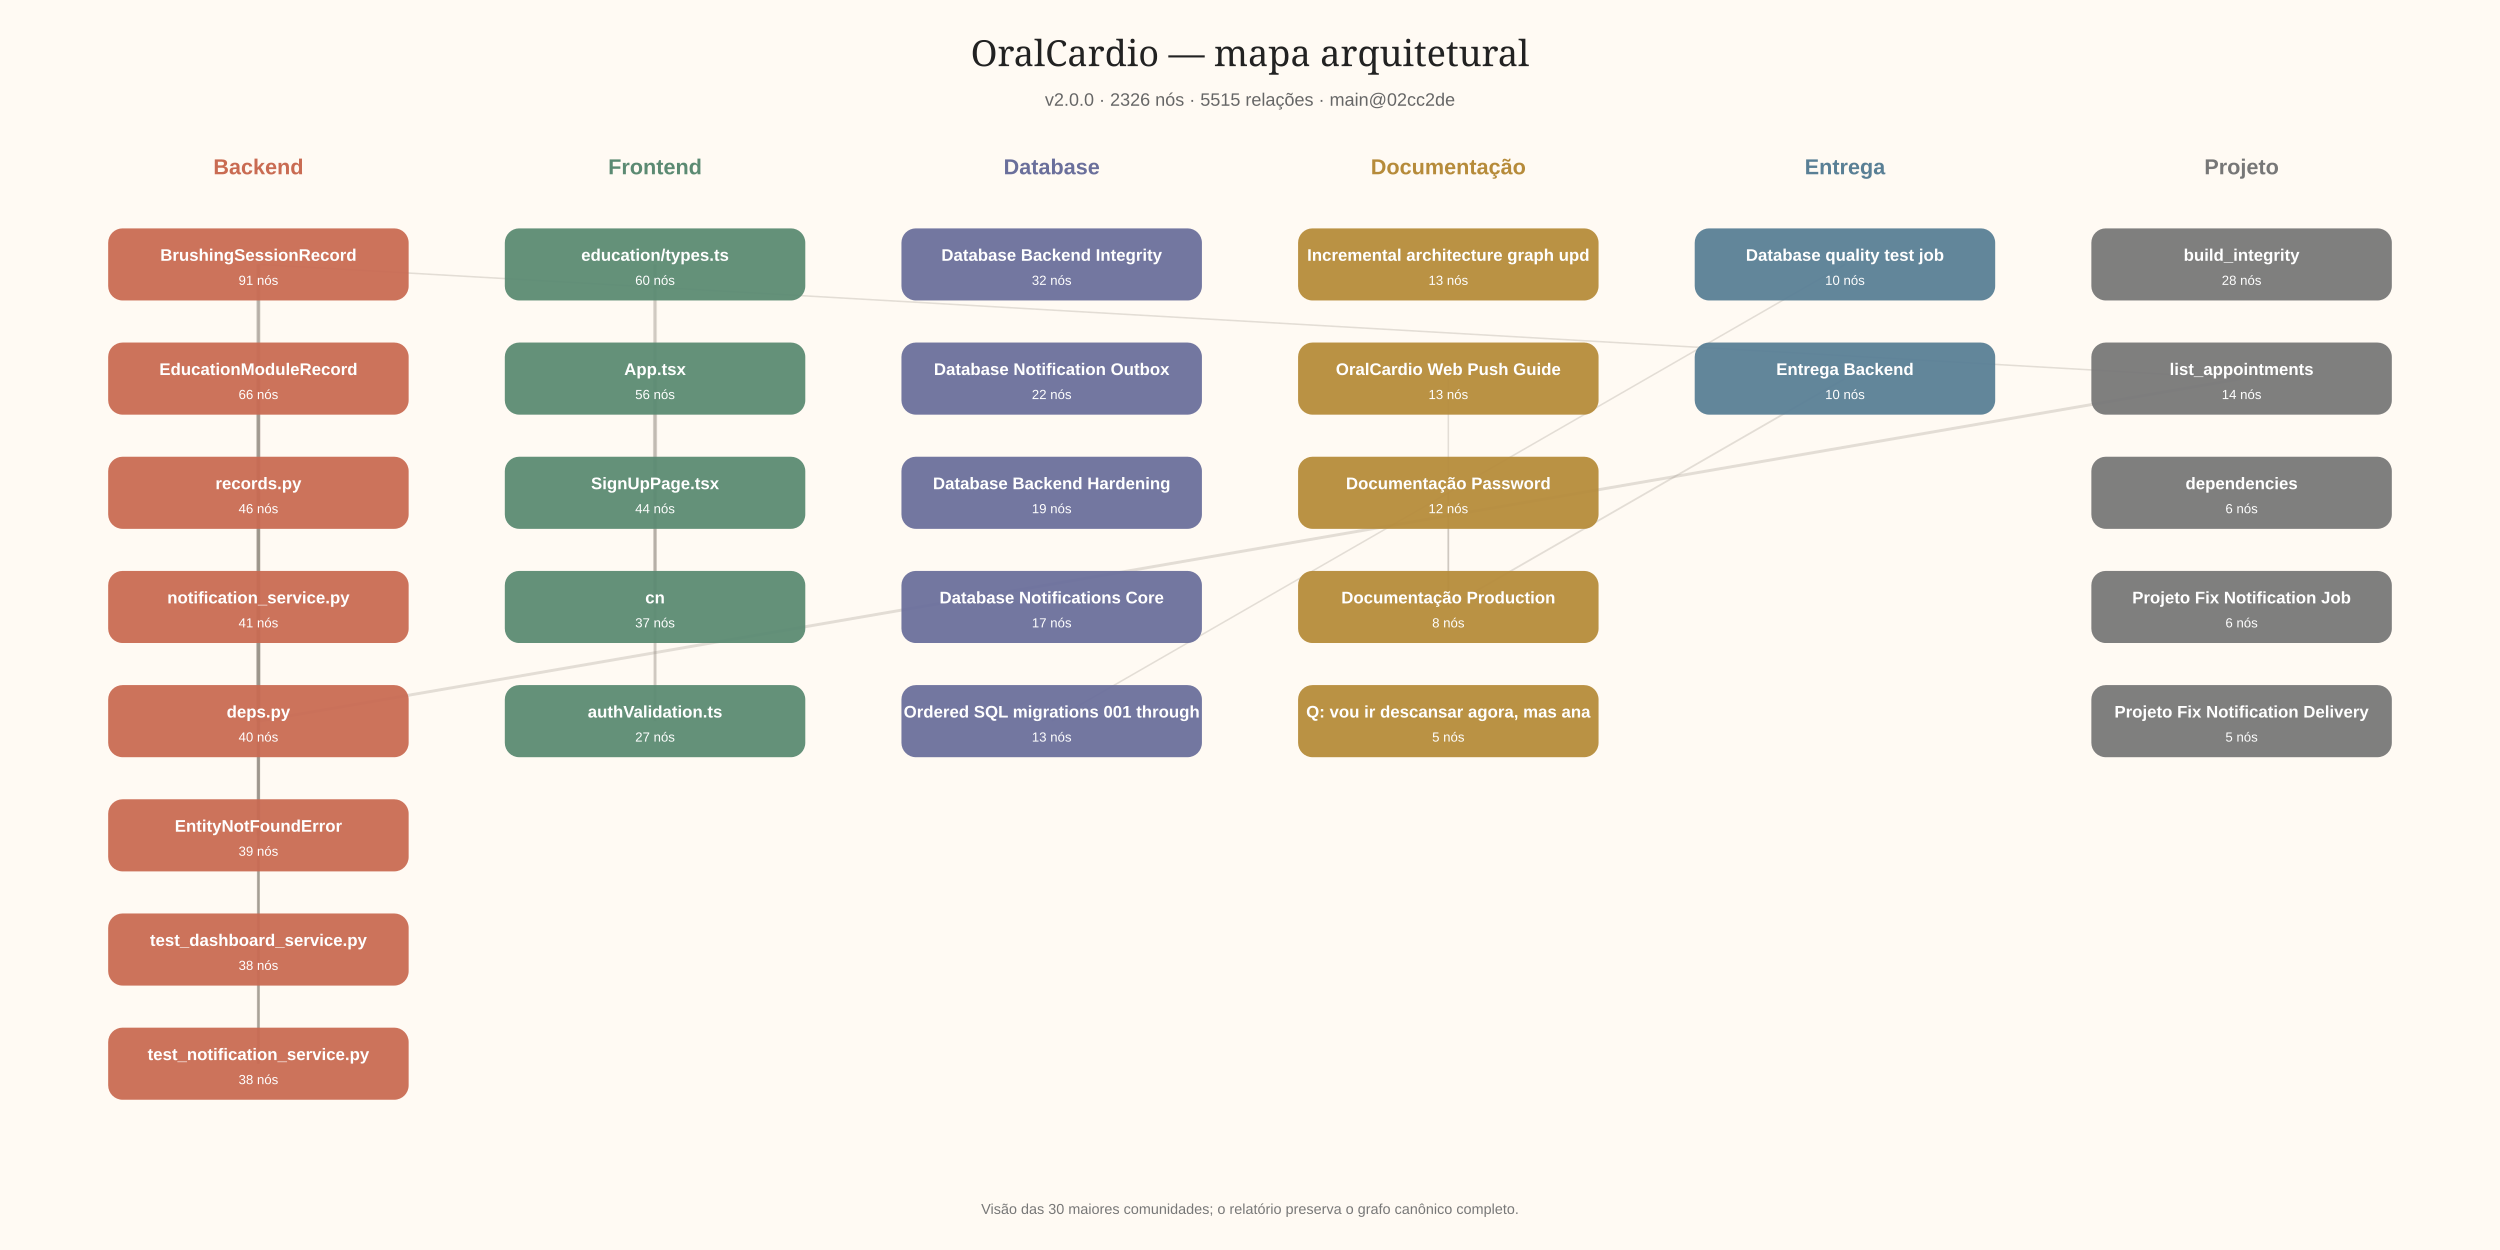
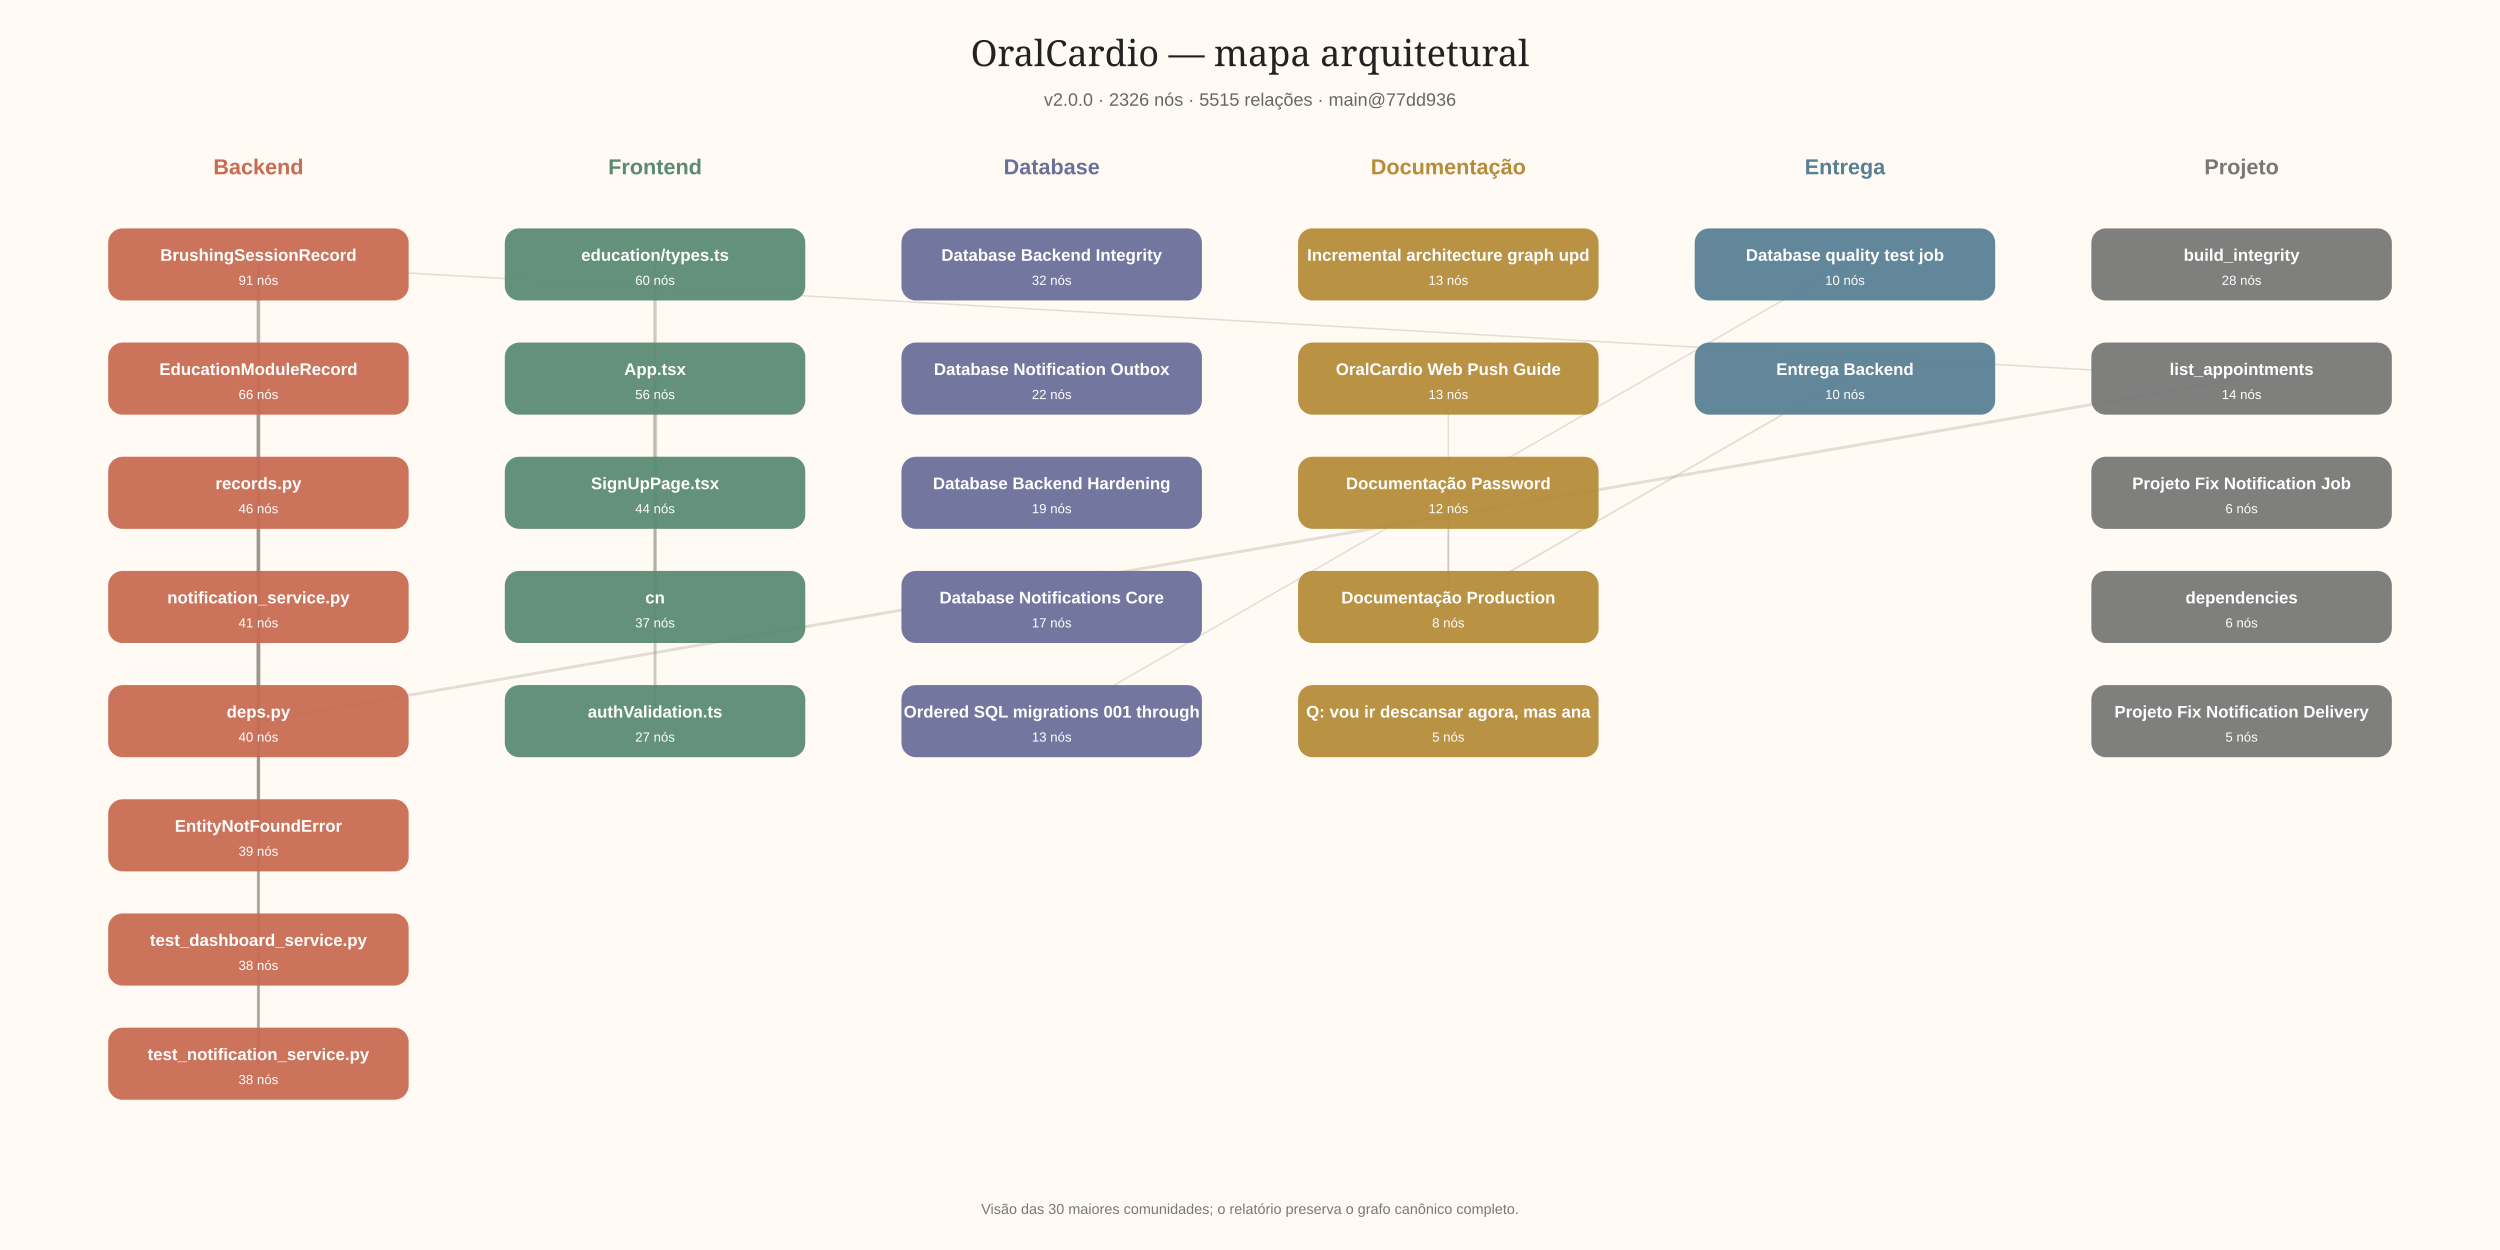
<svg xmlns="http://www.w3.org/2000/svg" width="2080" height="1040" viewBox="0 0 2080 1040">
  <rect width="100%" height="100%" fill="#fffaf3" />
  <text x="50%" y="55" text-anchor="middle" font-family="Georgia,serif" font-size="30" fill="#222">OralCardio — mapa arquitetural</text>
-   <text x="50%" y="88" text-anchor="middle" font-family="Arial,sans-serif" font-size="15" fill="#666">v2.0.0 · 2326 nós · 5515 relações · main@02cc2de</text>
+   <text x="50%" y="88" text-anchor="middle" font-family="Arial,sans-serif" font-size="15" fill="#666">v2.0.0 · 2326 nós · 5515 relações · main@77dd936</text>
  <line x1="215.0" y1="600" x2="215.0" y2="220" stroke="#9a938a" stroke-opacity="0.28" stroke-width="2.86" />
  <line x1="215.0" y1="315" x2="215.0" y2="600" stroke="#9a938a" stroke-opacity="0.28" stroke-width="2.98" />
  <line x1="215.0" y1="695" x2="215.0" y2="600" stroke="#9a938a" stroke-opacity="0.28" stroke-width="2.38" />
  <line x1="215.0" y1="505" x2="215.0" y2="600" stroke="#9a938a" stroke-opacity="0.28" stroke-width="3.25" />
  <line x1="215.0" y1="695" x2="215.0" y2="220" stroke="#9a938a" stroke-opacity="0.28" stroke-width="3.15" />
  <line x1="215.0" y1="315" x2="215.0" y2="695" stroke="#9a938a" stroke-opacity="0.28" stroke-width="2.60" />
  <line x1="215.0" y1="410" x2="215.0" y2="695" stroke="#9a938a" stroke-opacity="0.28" stroke-width="2.12" />
  <line x1="215.0" y1="885" x2="215.0" y2="505" stroke="#9a938a" stroke-opacity="0.28" stroke-width="2.53" />
  <line x1="545.0" y1="505" x2="545.0" y2="600" stroke="#9a938a" stroke-opacity="0.28" stroke-width="1.67" />
  <line x1="545.0" y1="600" x2="545.0" y2="410" stroke="#9a938a" stroke-opacity="0.28" stroke-width="2.92" />
  <line x1="545.0" y1="505" x2="545.0" y2="315" stroke="#9a938a" stroke-opacity="0.28" stroke-width="3.04" />
  <line x1="545.0" y1="505" x2="545.0" y2="410" stroke="#9a938a" stroke-opacity="0.28" stroke-width="2.12" />
  <line x1="545.0" y1="410" x2="545.0" y2="315" stroke="#9a938a" stroke-opacity="0.28" stroke-width="3.54" />
  <line x1="215.0" y1="885" x2="215.0" y2="600" stroke="#9a938a" stroke-opacity="0.28" stroke-width="1.80" />
  <line x1="1865.0" y1="315" x2="215.0" y2="600" stroke="#9a938a" stroke-opacity="0.28" stroke-width="2.46" />
  <line x1="215.0" y1="410" x2="215.0" y2="600" stroke="#9a938a" stroke-opacity="0.28" stroke-width="2.92" />
  <line x1="215.0" y1="505" x2="215.0" y2="695" stroke="#9a938a" stroke-opacity="0.28" stroke-width="1.67" />
  <line x1="215.0" y1="315" x2="215.0" y2="505" stroke="#9a938a" stroke-opacity="0.28" stroke-width="1.80" />
  <line x1="215.0" y1="410" x2="215.0" y2="220" stroke="#9a938a" stroke-opacity="0.28" stroke-width="2.86" />
  <line x1="215.0" y1="885" x2="215.0" y2="410" stroke="#9a938a" stroke-opacity="0.28" stroke-width="2.53" />
  <line x1="215.0" y1="315" x2="215.0" y2="410" stroke="#9a938a" stroke-opacity="0.28" stroke-width="2.86" />
  <line x1="215.0" y1="885" x2="215.0" y2="695" stroke="#9a938a" stroke-opacity="0.28" stroke-width="2.02" />
  <line x1="545.0" y1="220" x2="545.0" y2="315" stroke="#9a938a" stroke-opacity="0.28" stroke-width="3.40" />
  <line x1="215.0" y1="410" x2="215.0" y2="505" stroke="#9a938a" stroke-opacity="0.28" stroke-width="2.21" />
  <line x1="215.0" y1="410" x2="215.0" y2="790" stroke="#9a938a" stroke-opacity="0.28" stroke-width="1.30" />
  <line x1="545.0" y1="220" x2="545.0" y2="505" stroke="#9a938a" stroke-opacity="0.28" stroke-width="1.51" />
  <line x1="215.0" y1="885" x2="215.0" y2="220" stroke="#9a938a" stroke-opacity="0.28" stroke-width="1.30" />
  <line x1="215.0" y1="885" x2="215.0" y2="315" stroke="#9a938a" stroke-opacity="0.28" stroke-width="1.30" />
  <line x1="1865.0" y1="315" x2="215.0" y2="220" stroke="#9a938a" stroke-opacity="0.28" stroke-width="1.30" />
  <line x1="1205.0" y1="410" x2="1205.0" y2="505" stroke="#9a938a" stroke-opacity="0.28" stroke-width="1.51" />
  <line x1="1535.0" y1="315" x2="1205.0" y2="505" stroke="#9a938a" stroke-opacity="0.28" stroke-width="1.51" />
  <line x1="1205.0" y1="505" x2="1205.0" y2="315" stroke="#9a938a" stroke-opacity="0.28" stroke-width="1.30" />
  <line x1="1535.0" y1="220" x2="875.0" y2="600" stroke="#9a938a" stroke-opacity="0.28" stroke-width="1.30" />
  <text x="215.0" y="145" text-anchor="middle" font-family="Arial,sans-serif" font-size="18" font-weight="700" fill="#c96b52">Backend</text>
  <rect x="90.0" y="190" width="250" height="60" rx="12" fill="#c96b52" fill-opacity="0.94" />
  <text x="215.0" y="217" text-anchor="middle" font-family="Arial,sans-serif" font-size="14" font-weight="700" fill="white">BrushingSessionRecord</text>
  <text x="215.0" y="237" text-anchor="middle" font-family="Arial,sans-serif" font-size="11" fill="white">91 nós</text>
  <rect x="90.0" y="285" width="250" height="60" rx="12" fill="#c96b52" fill-opacity="0.94" />
  <text x="215.0" y="312" text-anchor="middle" font-family="Arial,sans-serif" font-size="14" font-weight="700" fill="white">EducationModuleRecord</text>
  <text x="215.0" y="332" text-anchor="middle" font-family="Arial,sans-serif" font-size="11" fill="white">66 nós</text>
  <rect x="90.0" y="380" width="250" height="60" rx="12" fill="#c96b52" fill-opacity="0.94" />
  <text x="215.0" y="407" text-anchor="middle" font-family="Arial,sans-serif" font-size="14" font-weight="700" fill="white">records.py</text>
  <text x="215.0" y="427" text-anchor="middle" font-family="Arial,sans-serif" font-size="11" fill="white">46 nós</text>
  <rect x="90.0" y="475" width="250" height="60" rx="12" fill="#c96b52" fill-opacity="0.94" />
  <text x="215.0" y="502" text-anchor="middle" font-family="Arial,sans-serif" font-size="14" font-weight="700" fill="white">notification_service.py</text>
  <text x="215.0" y="522" text-anchor="middle" font-family="Arial,sans-serif" font-size="11" fill="white">41 nós</text>
  <rect x="90.0" y="570" width="250" height="60" rx="12" fill="#c96b52" fill-opacity="0.94" />
  <text x="215.0" y="597" text-anchor="middle" font-family="Arial,sans-serif" font-size="14" font-weight="700" fill="white">deps.py</text>
  <text x="215.0" y="617" text-anchor="middle" font-family="Arial,sans-serif" font-size="11" fill="white">40 nós</text>
  <rect x="90.0" y="665" width="250" height="60" rx="12" fill="#c96b52" fill-opacity="0.94" />
  <text x="215.0" y="692" text-anchor="middle" font-family="Arial,sans-serif" font-size="14" font-weight="700" fill="white">EntityNotFoundError</text>
  <text x="215.0" y="712" text-anchor="middle" font-family="Arial,sans-serif" font-size="11" fill="white">39 nós</text>
  <rect x="90.0" y="760" width="250" height="60" rx="12" fill="#c96b52" fill-opacity="0.94" />
  <text x="215.0" y="787" text-anchor="middle" font-family="Arial,sans-serif" font-size="14" font-weight="700" fill="white">test_dashboard_service.py</text>
  <text x="215.0" y="807" text-anchor="middle" font-family="Arial,sans-serif" font-size="11" fill="white">38 nós</text>
  <rect x="90.0" y="855" width="250" height="60" rx="12" fill="#c96b52" fill-opacity="0.94" />
  <text x="215.0" y="882" text-anchor="middle" font-family="Arial,sans-serif" font-size="14" font-weight="700" fill="white">test_notification_service.py</text>
  <text x="215.0" y="902" text-anchor="middle" font-family="Arial,sans-serif" font-size="11" fill="white">38 nós</text>
  <text x="545.0" y="145" text-anchor="middle" font-family="Arial,sans-serif" font-size="18" font-weight="700" fill="#5b8a72">Frontend</text>
  <rect x="420.0" y="190" width="250" height="60" rx="12" fill="#5b8a72" fill-opacity="0.94" />
  <text x="545.0" y="217" text-anchor="middle" font-family="Arial,sans-serif" font-size="14" font-weight="700" fill="white">education/types.ts</text>
  <text x="545.0" y="237" text-anchor="middle" font-family="Arial,sans-serif" font-size="11" fill="white">60 nós</text>
  <rect x="420.0" y="285" width="250" height="60" rx="12" fill="#5b8a72" fill-opacity="0.94" />
  <text x="545.0" y="312" text-anchor="middle" font-family="Arial,sans-serif" font-size="14" font-weight="700" fill="white">App.tsx</text>
  <text x="545.0" y="332" text-anchor="middle" font-family="Arial,sans-serif" font-size="11" fill="white">56 nós</text>
  <rect x="420.0" y="380" width="250" height="60" rx="12" fill="#5b8a72" fill-opacity="0.94" />
  <text x="545.0" y="407" text-anchor="middle" font-family="Arial,sans-serif" font-size="14" font-weight="700" fill="white">SignUpPage.tsx</text>
  <text x="545.0" y="427" text-anchor="middle" font-family="Arial,sans-serif" font-size="11" fill="white">44 nós</text>
  <rect x="420.0" y="475" width="250" height="60" rx="12" fill="#5b8a72" fill-opacity="0.94" />
  <text x="545.0" y="502" text-anchor="middle" font-family="Arial,sans-serif" font-size="14" font-weight="700" fill="white">cn</text>
  <text x="545.0" y="522" text-anchor="middle" font-family="Arial,sans-serif" font-size="11" fill="white">37 nós</text>
  <rect x="420.0" y="570" width="250" height="60" rx="12" fill="#5b8a72" fill-opacity="0.94" />
  <text x="545.0" y="597" text-anchor="middle" font-family="Arial,sans-serif" font-size="14" font-weight="700" fill="white">authValidation.ts</text>
  <text x="545.0" y="617" text-anchor="middle" font-family="Arial,sans-serif" font-size="11" fill="white">27 nós</text>
  <text x="875.0" y="145" text-anchor="middle" font-family="Arial,sans-serif" font-size="18" font-weight="700" fill="#6a6f9b">Database</text>
  <rect x="750.0" y="190" width="250" height="60" rx="12" fill="#6a6f9b" fill-opacity="0.94" />
  <text x="875.0" y="217" text-anchor="middle" font-family="Arial,sans-serif" font-size="14" font-weight="700" fill="white">Database Backend Integrity</text>
  <text x="875.0" y="237" text-anchor="middle" font-family="Arial,sans-serif" font-size="11" fill="white">32 nós</text>
  <rect x="750.0" y="285" width="250" height="60" rx="12" fill="#6a6f9b" fill-opacity="0.94" />
  <text x="875.0" y="312" text-anchor="middle" font-family="Arial,sans-serif" font-size="14" font-weight="700" fill="white">Database Notification Outbox</text>
  <text x="875.0" y="332" text-anchor="middle" font-family="Arial,sans-serif" font-size="11" fill="white">22 nós</text>
  <rect x="750.0" y="380" width="250" height="60" rx="12" fill="#6a6f9b" fill-opacity="0.94" />
  <text x="875.0" y="407" text-anchor="middle" font-family="Arial,sans-serif" font-size="14" font-weight="700" fill="white">Database Backend Hardening</text>
  <text x="875.0" y="427" text-anchor="middle" font-family="Arial,sans-serif" font-size="11" fill="white">19 nós</text>
  <rect x="750.0" y="475" width="250" height="60" rx="12" fill="#6a6f9b" fill-opacity="0.94" />
  <text x="875.0" y="502" text-anchor="middle" font-family="Arial,sans-serif" font-size="14" font-weight="700" fill="white">Database Notifications Core</text>
  <text x="875.0" y="522" text-anchor="middle" font-family="Arial,sans-serif" font-size="11" fill="white">17 nós</text>
  <rect x="750.0" y="570" width="250" height="60" rx="12" fill="#6a6f9b" fill-opacity="0.94" />
  <text x="875.0" y="597" text-anchor="middle" font-family="Arial,sans-serif" font-size="14" font-weight="700" fill="white">Ordered SQL migrations 001 through</text>
  <text x="875.0" y="617" text-anchor="middle" font-family="Arial,sans-serif" font-size="11" fill="white">13 nós</text>
  <text x="1205.0" y="145" text-anchor="middle" font-family="Arial,sans-serif" font-size="18" font-weight="700" fill="#b68b3a">Documentação</text>
  <rect x="1080.0" y="190" width="250" height="60" rx="12" fill="#b68b3a" fill-opacity="0.94" />
  <text x="1205.0" y="217" text-anchor="middle" font-family="Arial,sans-serif" font-size="14" font-weight="700" fill="white">Incremental architecture graph upd</text>
  <text x="1205.0" y="237" text-anchor="middle" font-family="Arial,sans-serif" font-size="11" fill="white">13 nós</text>
  <rect x="1080.0" y="285" width="250" height="60" rx="12" fill="#b68b3a" fill-opacity="0.94" />
  <text x="1205.0" y="312" text-anchor="middle" font-family="Arial,sans-serif" font-size="14" font-weight="700" fill="white">OralCardio Web Push Guide</text>
  <text x="1205.0" y="332" text-anchor="middle" font-family="Arial,sans-serif" font-size="11" fill="white">13 nós</text>
  <rect x="1080.0" y="380" width="250" height="60" rx="12" fill="#b68b3a" fill-opacity="0.94" />
  <text x="1205.0" y="407" text-anchor="middle" font-family="Arial,sans-serif" font-size="14" font-weight="700" fill="white">Documentação Password</text>
  <text x="1205.0" y="427" text-anchor="middle" font-family="Arial,sans-serif" font-size="11" fill="white">12 nós</text>
  <rect x="1080.0" y="475" width="250" height="60" rx="12" fill="#b68b3a" fill-opacity="0.94" />
  <text x="1205.0" y="502" text-anchor="middle" font-family="Arial,sans-serif" font-size="14" font-weight="700" fill="white">Documentação Production</text>
  <text x="1205.0" y="522" text-anchor="middle" font-family="Arial,sans-serif" font-size="11" fill="white">8 nós</text>
  <rect x="1080.0" y="570" width="250" height="60" rx="12" fill="#b68b3a" fill-opacity="0.94" />
  <text x="1205.0" y="597" text-anchor="middle" font-family="Arial,sans-serif" font-size="14" font-weight="700" fill="white">Q: vou ir descansar agora, mas ana</text>
  <text x="1205.0" y="617" text-anchor="middle" font-family="Arial,sans-serif" font-size="11" fill="white">5 nós</text>
  <text x="1535.0" y="145" text-anchor="middle" font-family="Arial,sans-serif" font-size="18" font-weight="700" fill="#597f95">Entrega</text>
  <rect x="1410.0" y="190" width="250" height="60" rx="12" fill="#597f95" fill-opacity="0.94" />
  <text x="1535.0" y="217" text-anchor="middle" font-family="Arial,sans-serif" font-size="14" font-weight="700" fill="white">Database quality test job</text>
  <text x="1535.0" y="237" text-anchor="middle" font-family="Arial,sans-serif" font-size="11" fill="white">10 nós</text>
  <rect x="1410.0" y="285" width="250" height="60" rx="12" fill="#597f95" fill-opacity="0.94" />
  <text x="1535.0" y="312" text-anchor="middle" font-family="Arial,sans-serif" font-size="14" font-weight="700" fill="white">Entrega Backend</text>
  <text x="1535.0" y="332" text-anchor="middle" font-family="Arial,sans-serif" font-size="11" fill="white">10 nós</text>
  <text x="1865.0" y="145" text-anchor="middle" font-family="Arial,sans-serif" font-size="18" font-weight="700" fill="#777777">Projeto</text>
  <rect x="1740.0" y="190" width="250" height="60" rx="12" fill="#777777" fill-opacity="0.94" />
  <text x="1865.0" y="217" text-anchor="middle" font-family="Arial,sans-serif" font-size="14" font-weight="700" fill="white">build_integrity</text>
  <text x="1865.0" y="237" text-anchor="middle" font-family="Arial,sans-serif" font-size="11" fill="white">28 nós</text>
  <rect x="1740.0" y="285" width="250" height="60" rx="12" fill="#777777" fill-opacity="0.94" />
  <text x="1865.0" y="312" text-anchor="middle" font-family="Arial,sans-serif" font-size="14" font-weight="700" fill="white">list_appointments</text>
  <text x="1865.0" y="332" text-anchor="middle" font-family="Arial,sans-serif" font-size="11" fill="white">14 nós</text>
  <rect x="1740.0" y="380" width="250" height="60" rx="12" fill="#777777" fill-opacity="0.94" />
-   <text x="1865.0" y="407" text-anchor="middle" font-family="Arial,sans-serif" font-size="14" font-weight="700" fill="white">dependencies</text>
+   <text x="1865.0" y="407" text-anchor="middle" font-family="Arial,sans-serif" font-size="14" font-weight="700" fill="white">Projeto Fix Notification Job</text>
  <text x="1865.0" y="427" text-anchor="middle" font-family="Arial,sans-serif" font-size="11" fill="white">6 nós</text>
  <rect x="1740.0" y="475" width="250" height="60" rx="12" fill="#777777" fill-opacity="0.94" />
-   <text x="1865.0" y="502" text-anchor="middle" font-family="Arial,sans-serif" font-size="14" font-weight="700" fill="white">Projeto Fix Notification Job</text>
+   <text x="1865.0" y="502" text-anchor="middle" font-family="Arial,sans-serif" font-size="14" font-weight="700" fill="white">dependencies</text>
  <text x="1865.0" y="522" text-anchor="middle" font-family="Arial,sans-serif" font-size="11" fill="white">6 nós</text>
  <rect x="1740.0" y="570" width="250" height="60" rx="12" fill="#777777" fill-opacity="0.94" />
  <text x="1865.0" y="597" text-anchor="middle" font-family="Arial,sans-serif" font-size="14" font-weight="700" fill="white">Projeto Fix Notification Delivery</text>
  <text x="1865.0" y="617" text-anchor="middle" font-family="Arial,sans-serif" font-size="11" fill="white">5 nós</text>
  <text x="50%" y="1010" text-anchor="middle" font-family="Arial,sans-serif" font-size="12" fill="#777">Visão das 30 maiores comunidades; o relatório preserva o grafo canônico completo.</text>
</svg>
